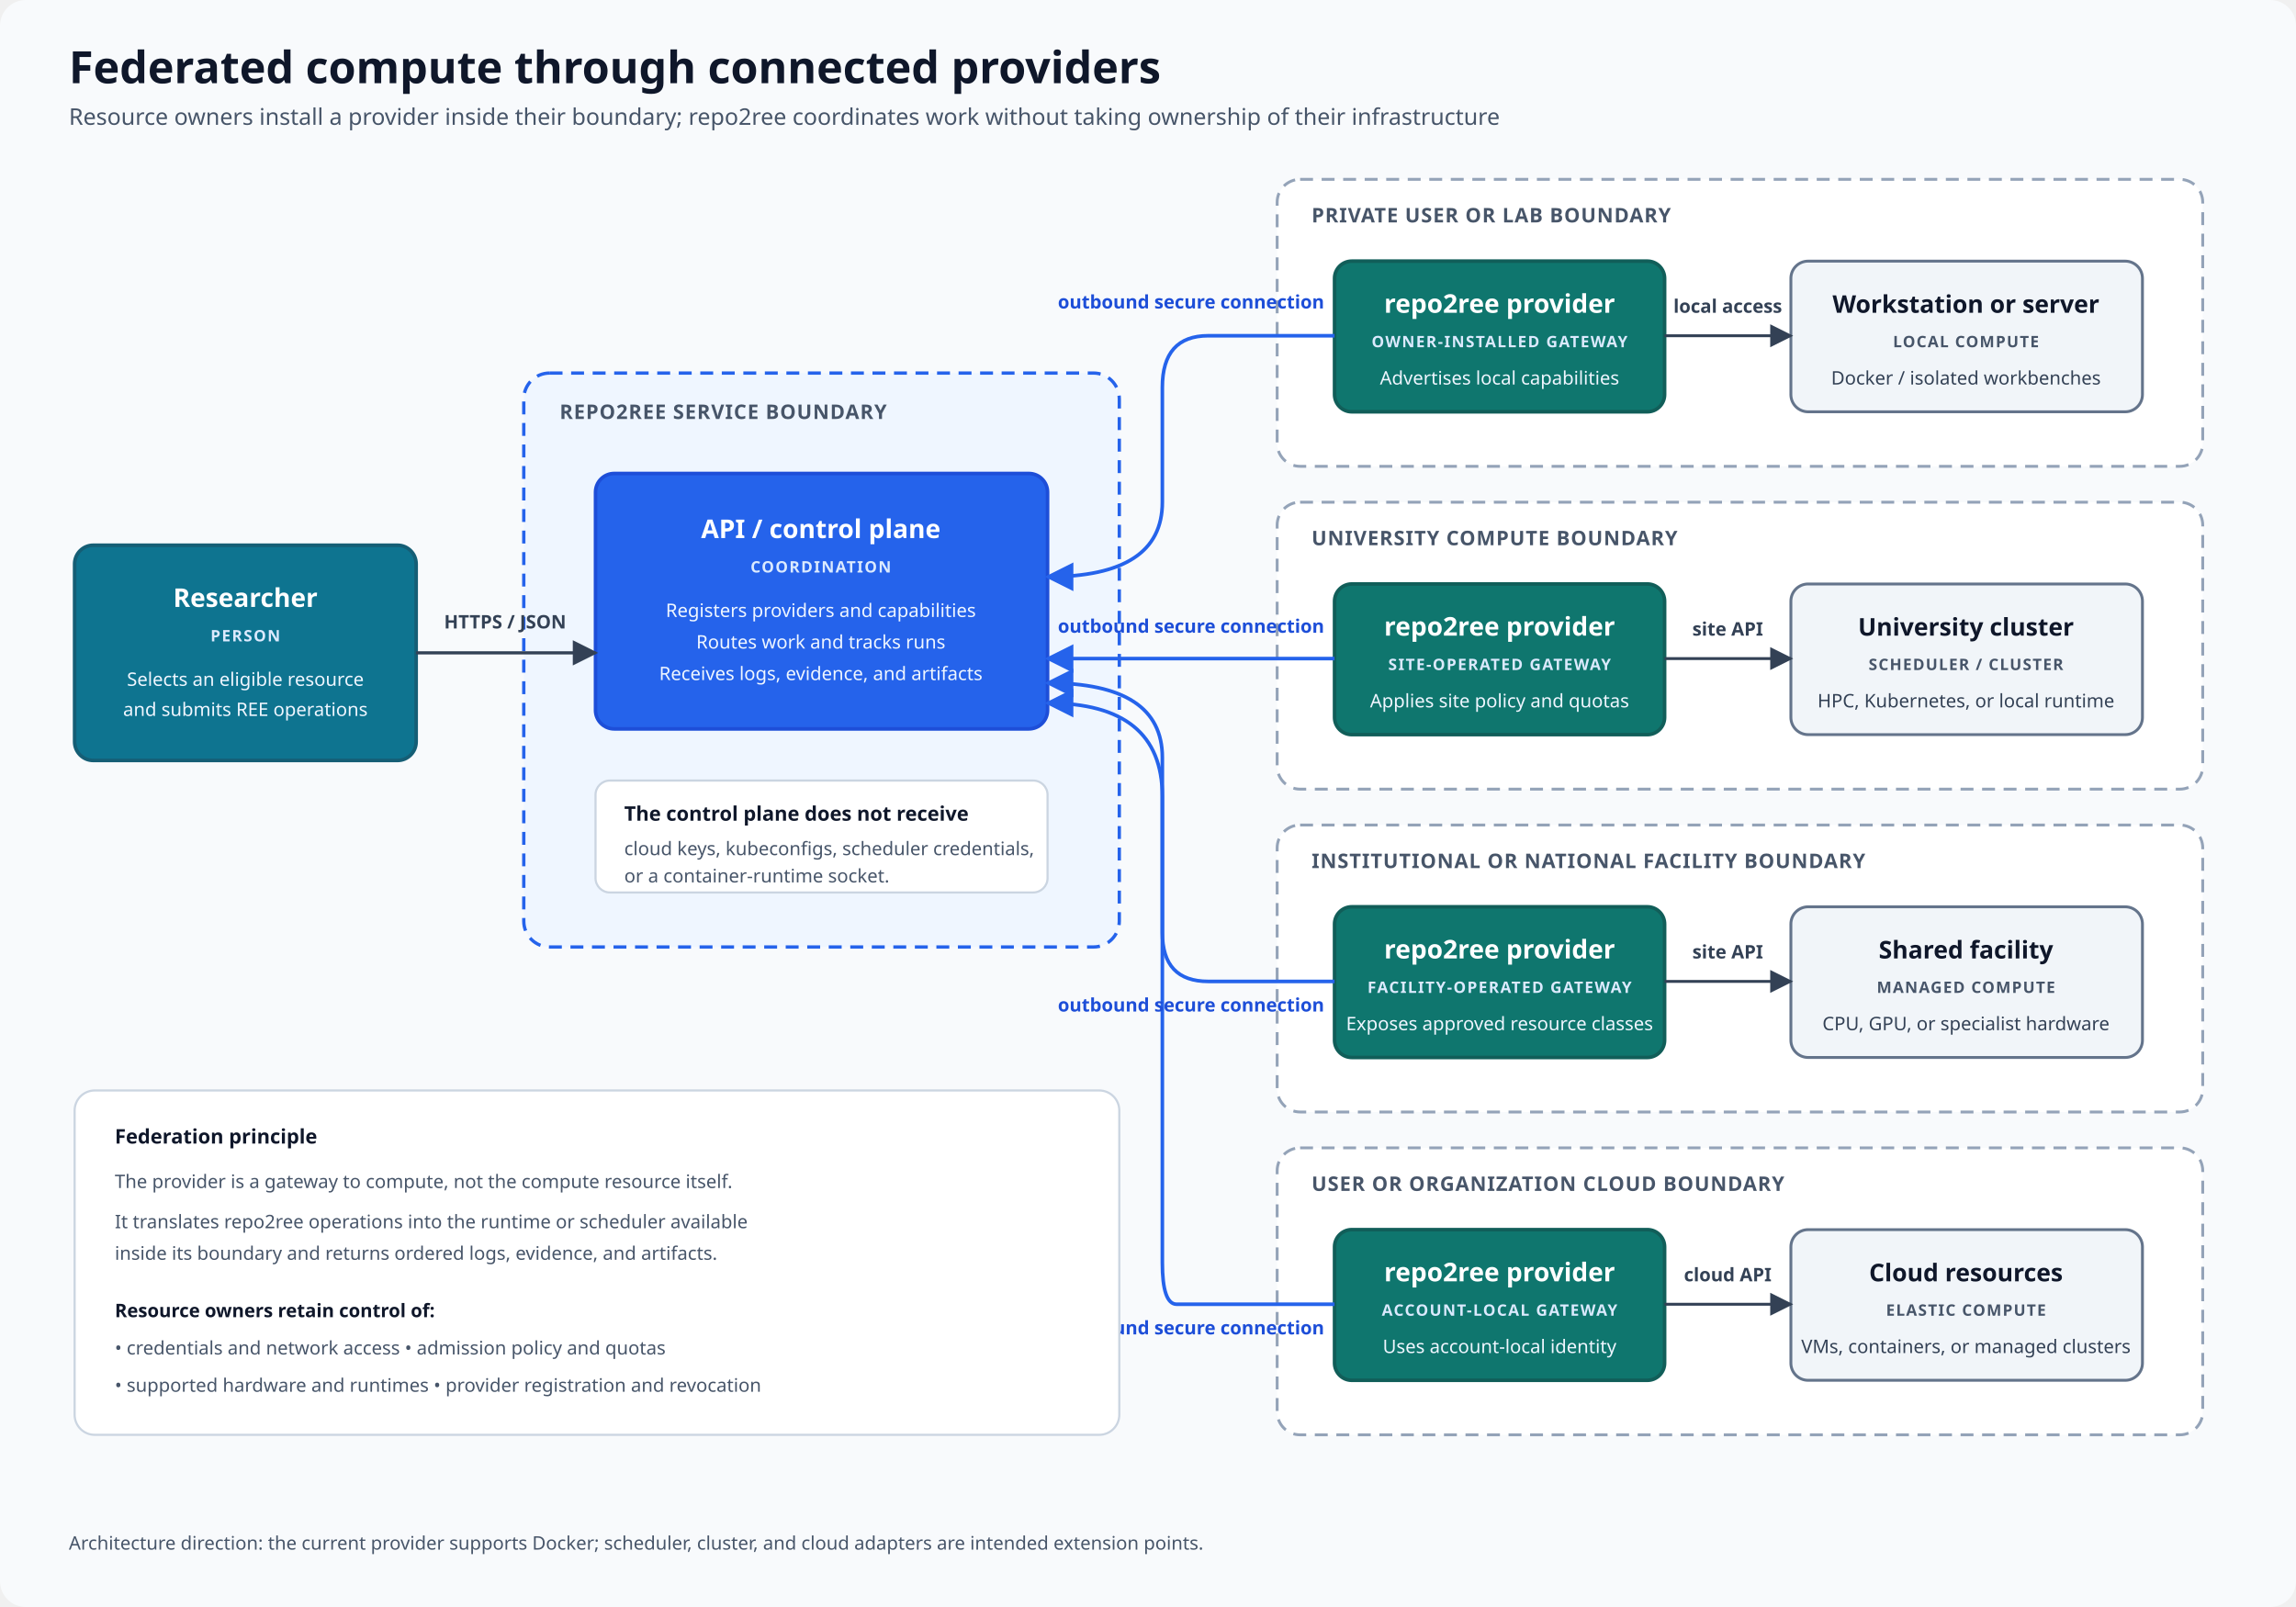
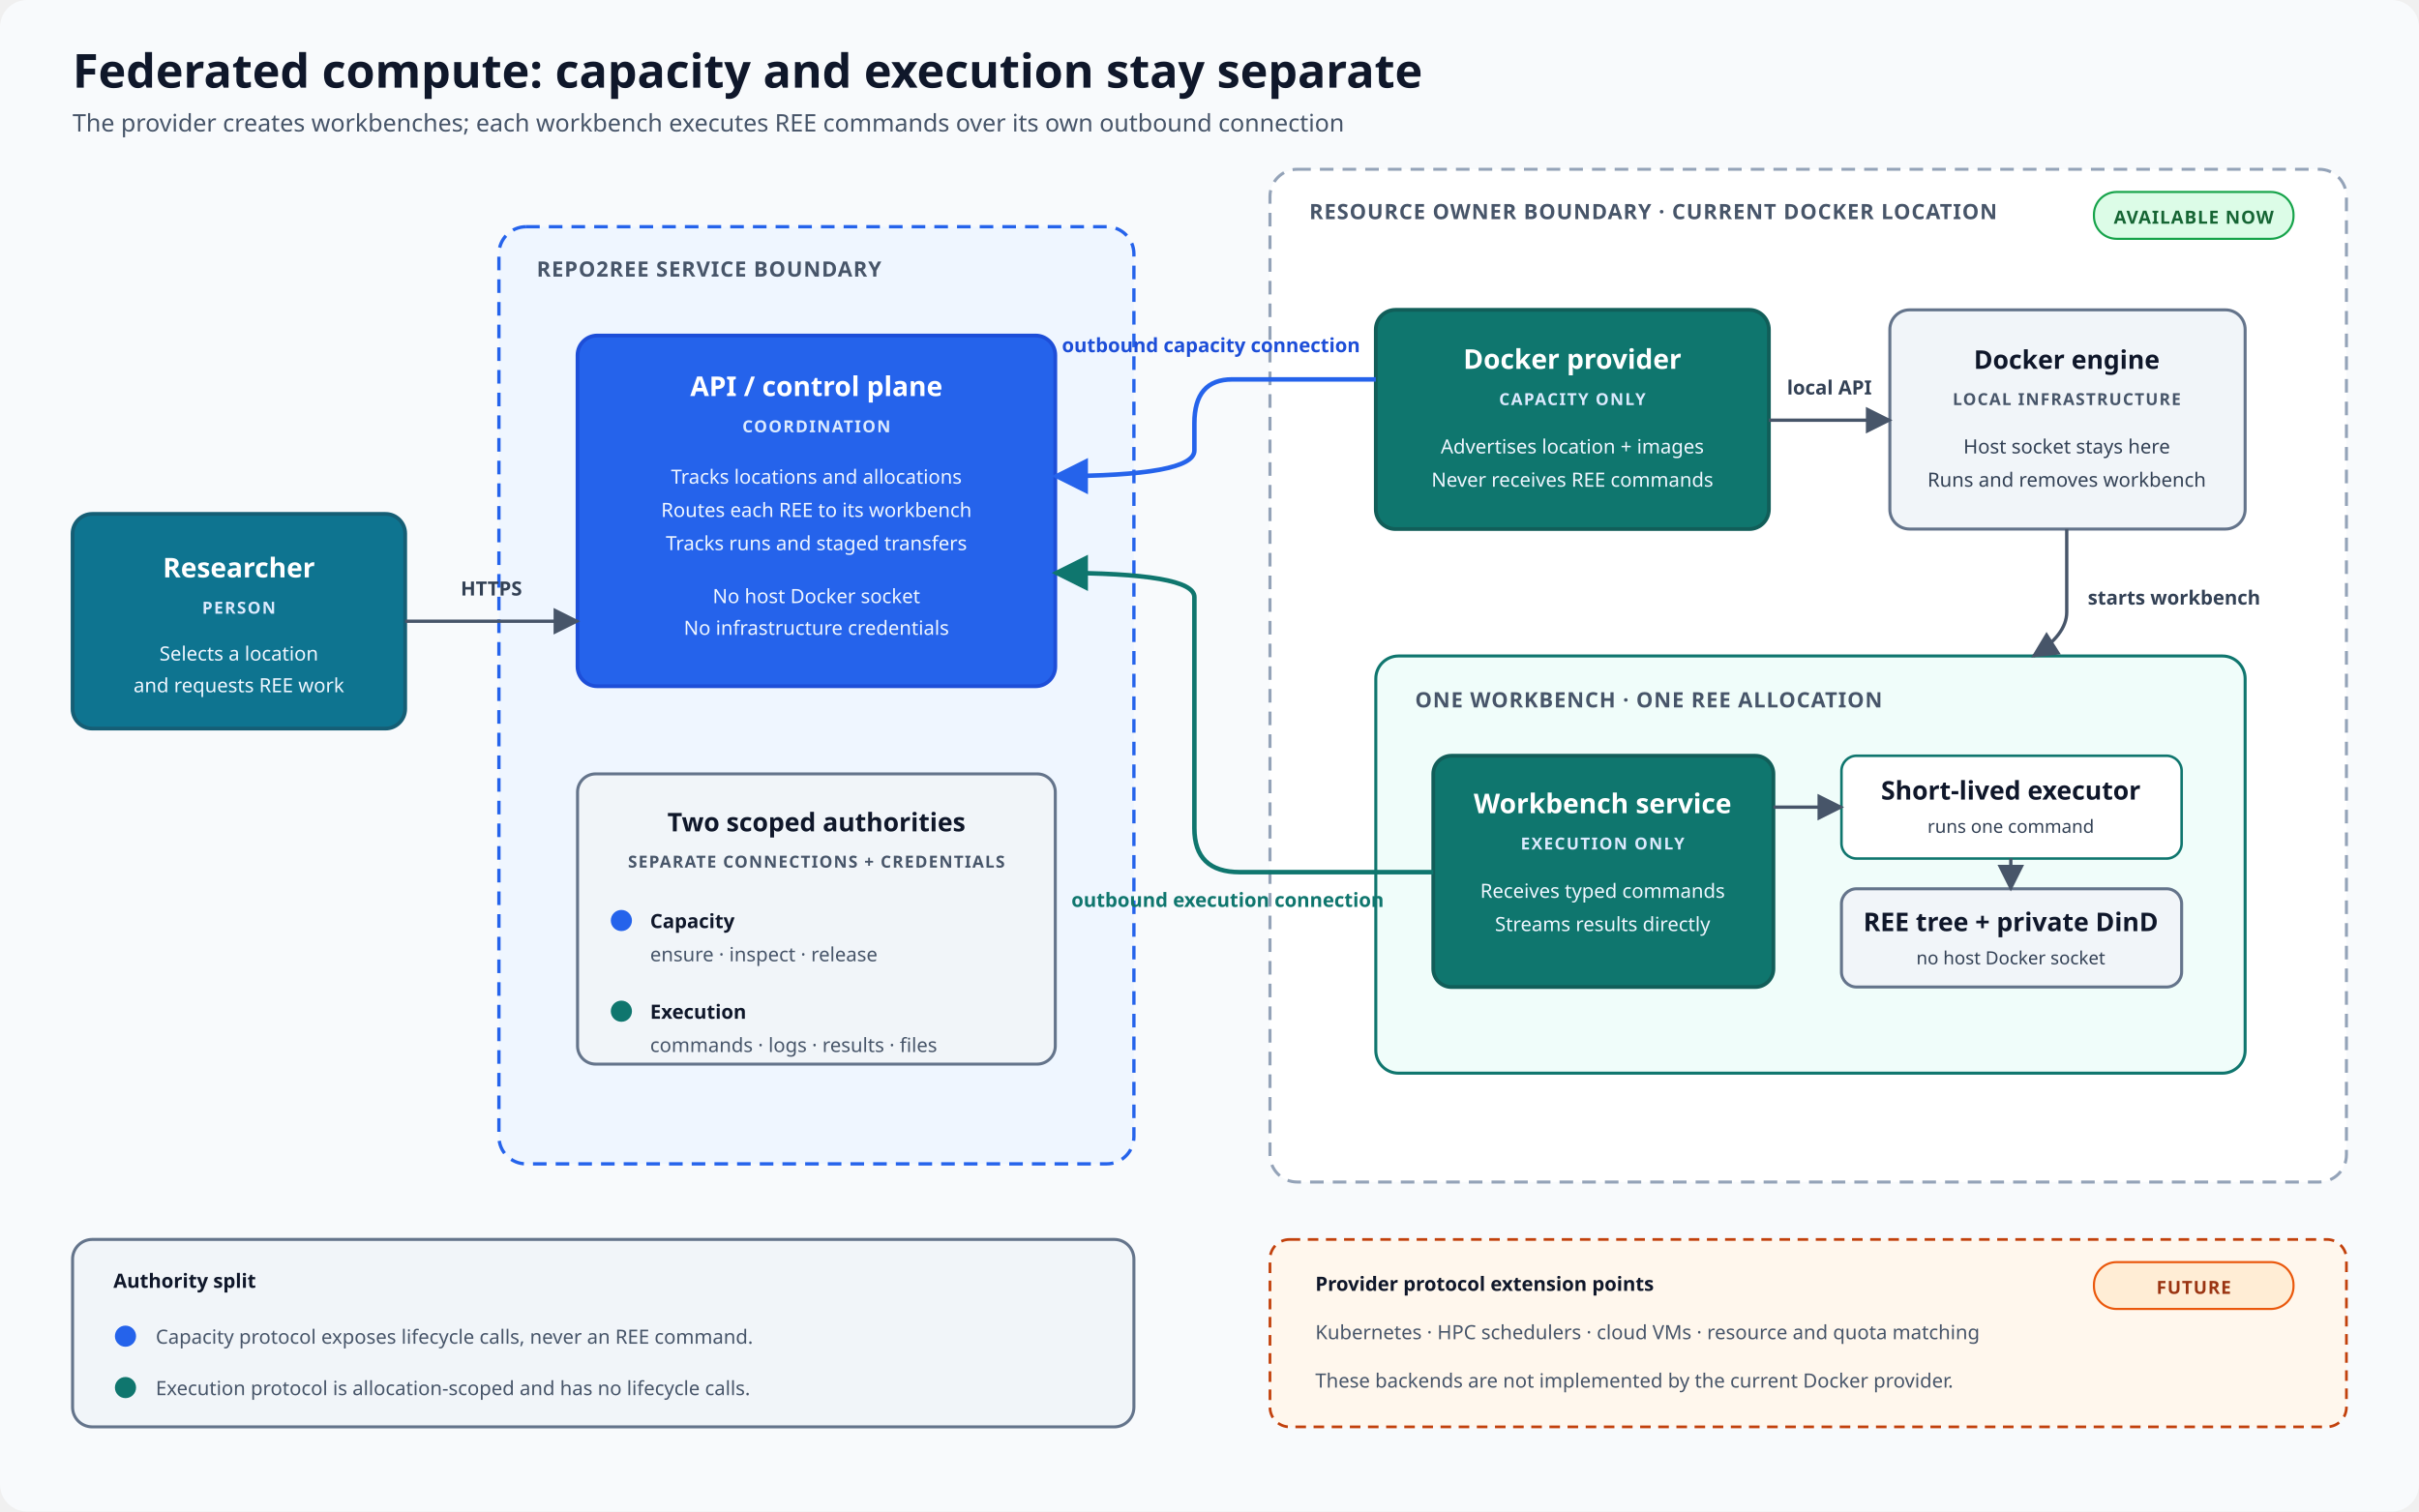
- <svg xmlns="http://www.w3.org/2000/svg" width="1600" height="1120" viewBox="0 0 1600 1120" role="img" aria-labelledby="title description">
+ <svg xmlns="http://www.w3.org/2000/svg" width="1600" height="1000" viewBox="0 0 1600 1000" role="img" aria-labelledby="title description">
  <defs>
-     <marker id="arrow" viewBox="0 0 10 10" refX="9" refY="5" markerWidth="8" markerHeight="8" orient="auto">
-       <path d="M0 0 10 5 0 10z" fill="#334155" />
-     </marker>
    <marker id="arrowBlue" viewBox="0 0 10 10" refX="9" refY="5" markerWidth="8" markerHeight="8" orient="auto">
      <path d="M0 0 10 5 0 10z" fill="#2563eb" />
    </marker>
+     <marker id="arrowTeal" viewBox="0 0 10 10" refX="9" refY="5" markerWidth="8" markerHeight="8" orient="auto">
+       <path d="M0 0 10 5 0 10z" fill="#0f766e" />
+     </marker>
+     <marker id="arrowSlate" viewBox="0 0 10 10" refX="9" refY="5" markerWidth="8" markerHeight="8" orient="auto">
+       <path d="M0 0 10 5 0 10z" fill="#475569" />
+     </marker>
    <style>
-       .canvas{fill:#f8fafc}.heading{font:700 31px system-ui,sans-serif;fill:#0f172a}.subtitle{font:16px system-ui,sans-serif;fill:#475569}
-       .control-boundary{fill:#eff6ff;stroke:#2563eb;stroke-width:2.3;stroke-dasharray:9 6}.owner-boundary{fill:#fff;stroke:#94a3b8;stroke-width:2;stroke-dasharray:9 6}
-       .control{fill:#2563eb;stroke:#1d4ed8;stroke-width:2.5}.provider{fill:#0f766e;stroke:#115e59;stroke-width:2.5}.compute{fill:#f1f5f9;stroke:#64748b;stroke-width:2}.person{fill:#0e7490;stroke:#155e75;stroke-width:2.5}
-       .boundary-label{font:700 14px system-ui,sans-serif;fill:#475569;letter-spacing:.6px}.name{font:700 18px system-ui,sans-serif;fill:#fff;text-anchor:middle}.type{font:600 11px system-ui,sans-serif;fill:#dbeafe;text-anchor:middle;letter-spacing:.9px}.copy{font:13px system-ui,sans-serif;fill:#eff6ff;text-anchor:middle}
-       .dark-name{font:700 17px system-ui,sans-serif;fill:#0f172a;text-anchor:middle}.dark-type{font:600 11px system-ui,sans-serif;fill:#475569;text-anchor:middle;letter-spacing:.8px}.dark-copy{font:13px system-ui,sans-serif;fill:#334155;text-anchor:middle}
-       .line{fill:none;stroke:#334155;stroke-width:2.2;marker-end:url(#arrow)}.dial{fill:none;stroke:#2563eb;stroke-width:2.5;marker-end:url(#arrowBlue)}.local{fill:none;stroke:#334155;stroke-width:2;marker-end:url(#arrow)}
-       .label{font:600 13px system-ui,sans-serif;fill:#334155;text-anchor:middle}.dial-label{font:700 13px system-ui,sans-serif;fill:#1d4ed8;text-anchor:middle}.note{font:13px system-ui,sans-serif;fill:#475569}.note-strong{font:700 13px system-ui,sans-serif;fill:#0f172a}
-       .legend{fill:#fff;stroke:#cbd5e1;stroke-width:1.5}.legend-title{font:700 14px system-ui,sans-serif;fill:#0f172a}.legend-copy{font:13px system-ui,sans-serif;fill:#475569}
+       .canvas{fill:#f8fafc}
+       .heading{font:700 31px system-ui,sans-serif;fill:#0f172a}
+       .subtitle{font:16px system-ui,sans-serif;fill:#475569}
+       .boundary{fill:#fff;stroke:#94a3b8;stroke-width:2;stroke-dasharray:9 6}
+       .service-boundary{fill:#eff6ff;stroke:#2563eb;stroke-width:2.2;stroke-dasharray:9 6}
+       .workbench-boundary{fill:#f0fdfa;stroke:#0f766e;stroke-width:2}
+       .control{fill:#2563eb;stroke:#1d4ed8;stroke-width:2.5}
+       .provider{fill:#0f766e;stroke:#115e59;stroke-width:2.5}
+       .runtime{fill:#f1f5f9;stroke:#64748b;stroke-width:2}
+       .executor{fill:#fff;stroke:#0f766e;stroke-width:1.7}
+       .person{fill:#0e7490;stroke:#155e75;stroke-width:2.5}
+       .future{fill:#fff7ed;stroke:#c2410c;stroke-width:1.8;stroke-dasharray:7 5}
+       .badge-current{fill:#dcfce7;stroke:#16a34a;stroke-width:1.4}
+       .badge-future{fill:#ffedd5;stroke:#ea580c;stroke-width:1.4}
+       .boundary-label{font:700 14px system-ui,sans-serif;fill:#475569;letter-spacing:.6px}
+       .name{font:700 18px system-ui,sans-serif;fill:#fff;text-anchor:middle}
+       .type{font:600 11px system-ui,sans-serif;fill:#dbeafe;text-anchor:middle;letter-spacing:.9px}
+       .copy{font:13px system-ui,sans-serif;fill:#eff6ff;text-anchor:middle}
+       .dark-name{font:700 17px system-ui,sans-serif;fill:#0f172a;text-anchor:middle}
+       .dark-type{font:600 11px system-ui,sans-serif;fill:#475569;text-anchor:middle;letter-spacing:.8px}
+       .dark-copy{font:13px system-ui,sans-serif;fill:#334155;text-anchor:middle}
+       .small-copy{font:12px system-ui,sans-serif;fill:#334155;text-anchor:middle}
+       .blue-line{fill:none;stroke:#2563eb;stroke-width:3;marker-end:url(#arrowBlue)}
+       .teal-line{fill:none;stroke:#0f766e;stroke-width:3;marker-end:url(#arrowTeal)}
+       .local-line{fill:none;stroke:#475569;stroke-width:2.2;marker-end:url(#arrowSlate)}
+       .label{font:700 13px system-ui,sans-serif;fill:#334155;text-anchor:middle}
+       .blue-label{font:700 13px system-ui,sans-serif;fill:#1d4ed8;text-anchor:middle}
+       .teal-label{font:700 13px system-ui,sans-serif;fill:#0f766e;text-anchor:middle}
+       .note{font:13px system-ui,sans-serif;fill:#475569}
+       .note-strong{font:700 13px system-ui,sans-serif;fill:#0f172a}
+       .badge-copy{font:700 12px system-ui,sans-serif;text-anchor:middle;letter-spacing:.6px}
    </style>
  </defs>
-   <rect class="canvas" width="1600" height="1120" rx="18" />
-   <text class="heading" x="48" y="58">Federated compute through connected providers</text>
-   <text class="subtitle" x="48" y="87">Resource owners install a provider inside their boundary; repo2ree coordinates work without taking ownership of their infrastructure</text>
-   <rect class="person" x="52" y="380" width="238" height="150" rx="13" />
-   <text class="name" x="171" y="423">Researcher</text>
-   <text class="type" x="171" y="447">PERSON</text>
-   <text class="copy" x="171" y="478">Selects an eligible resource</text>
-   <text class="copy" x="171" y="499">and submits REE operations</text>
-   <rect class="control-boundary" x="365" y="260" width="415" height="400" rx="18" />
-   <text class="boundary-label" x="390" y="292">REPO2REE SERVICE BOUNDARY</text>
-   <rect class="control" x="415" y="330" width="315" height="178" rx="13" />
-   <text class="name" x="572" y="375">API / control plane</text>
-   <text class="type" x="572" y="399">COORDINATION</text>
-   <text class="copy" x="572" y="430">Registers providers and capabilities</text>
-   <text class="copy" x="572" y="452">Routes work and tracks runs</text>
-   <text class="copy" x="572" y="474">Receives logs, evidence, and artifacts</text>
-   <rect class="legend" x="415" y="544" width="315" height="78" rx="10" />
-   <text class="legend-title" x="435" y="572">The control plane does not receive</text>
-   <text class="legend-copy" x="435" y="596">cloud keys, kubeconfigs, scheduler credentials,</text>
-   <text class="legend-copy" x="435" y="615">or a container-runtime socket.</text>
-   <path class="line" d="M290 455 H415" />
-   <text class="label" x="352" y="438">HTTPS / JSON</text>
-   <rect class="owner-boundary" x="890" y="125" width="645" height="200" rx="16" />
-   <text class="boundary-label" x="914" y="155">PRIVATE USER OR LAB BOUNDARY</text>
-   <rect class="provider" x="930" y="182" width="230" height="105" rx="12" />
-   <text class="name" x="1045" y="218">repo2ree provider</text>
-   <text class="type" x="1045" y="242">OWNER-INSTALLED GATEWAY</text>
-   <text class="copy" x="1045" y="268">Advertises local capabilities</text>
-   <rect class="compute" x="1248" y="182" width="245" height="105" rx="12" />
-   <text class="dark-name" x="1370" y="218">Workstation or server</text>
-   <text class="dark-type" x="1370" y="242">LOCAL COMPUTE</text>
-   <text class="dark-copy" x="1370" y="268">Docker / isolated workbenches</text>
-   <path class="local" d="M1160 234 H1248" />
-   <text class="label" x="1204" y="218">local access</text>
-   <rect class="owner-boundary" x="890" y="350" width="645" height="200" rx="16" />
-   <text class="boundary-label" x="914" y="380">UNIVERSITY COMPUTE BOUNDARY</text>
-   <rect class="provider" x="930" y="407" width="230" height="105" rx="12" />
-   <text class="name" x="1045" y="443">repo2ree provider</text>
-   <text class="type" x="1045" y="467">SITE-OPERATED GATEWAY</text>
-   <text class="copy" x="1045" y="493">Applies site policy and quotas</text>
-   <rect class="compute" x="1248" y="407" width="245" height="105" rx="12" />
-   <text class="dark-name" x="1370" y="443">University cluster</text>
-   <text class="dark-type" x="1370" y="467">SCHEDULER / CLUSTER</text>
-   <text class="dark-copy" x="1370" y="493">HPC, Kubernetes, or local runtime</text>
-   <path class="local" d="M1160 459 H1248" />
-   <text class="label" x="1204" y="443">site API</text>
-   <rect class="owner-boundary" x="890" y="575" width="645" height="200" rx="16" />
-   <text class="boundary-label" x="914" y="605">INSTITUTIONAL OR NATIONAL FACILITY BOUNDARY</text>
-   <rect class="provider" x="930" y="632" width="230" height="105" rx="12" />
-   <text class="name" x="1045" y="668">repo2ree provider</text>
-   <text class="type" x="1045" y="692">FACILITY-OPERATED GATEWAY</text>
-   <text class="copy" x="1045" y="718">Exposes approved resource classes</text>
-   <rect class="compute" x="1248" y="632" width="245" height="105" rx="12" />
-   <text class="dark-name" x="1370" y="668">Shared facility</text>
-   <text class="dark-type" x="1370" y="692">MANAGED COMPUTE</text>
-   <text class="dark-copy" x="1370" y="718">CPU, GPU, or specialist hardware</text>
-   <path class="local" d="M1160 684 H1248" />
-   <text class="label" x="1204" y="668">site API</text>
-   <rect class="owner-boundary" x="890" y="800" width="645" height="200" rx="16" />
-   <text class="boundary-label" x="914" y="830">USER OR ORGANIZATION CLOUD BOUNDARY</text>
-   <rect class="provider" x="930" y="857" width="230" height="105" rx="12" />
-   <text class="name" x="1045" y="893">repo2ree provider</text>
-   <text class="type" x="1045" y="917">ACCOUNT-LOCAL GATEWAY</text>
-   <text class="copy" x="1045" y="943">Uses account-local identity</text>
-   <rect class="compute" x="1248" y="857" width="245" height="105" rx="12" />
-   <text class="dark-name" x="1370" y="893">Cloud resources</text>
-   <text class="dark-type" x="1370" y="917">ELASTIC COMPUTE</text>
-   <text class="dark-copy" x="1370" y="943">VMs, containers, or managed clusters</text>
-   <path class="local" d="M1160 909 H1248" />
-   <text class="label" x="1204" y="893">cloud API</text>
-   <path class="dial" d="M930 234 H842 Q810 234 810 270 V350 Q810 402 730 402" />
-   <path class="dial" d="M930 459 H730" />
-   <path class="dial" d="M930 684 H842 Q810 684 810 650 V528 Q810 476 730 476" />
-   <path class="dial" d="M930 909 H820 Q810 909 810 880 V555 Q810 490 730 490" />
-   <text class="dial-label" x="830" y="215">outbound secure connection</text>
-   <text class="dial-label" x="830" y="441">outbound secure connection</text>
-   <text class="dial-label" x="830" y="705">outbound secure connection</text>
-   <text class="dial-label" x="830" y="930">outbound secure connection</text>
-   <rect class="legend" x="52" y="760" width="728" height="240" rx="14" />
-   <text class="legend-title" x="80" y="797">Federation principle</text>
-   <text class="legend-copy" x="80" y="828">The provider is a gateway to compute, not the compute resource itself.</text>
-   <text class="legend-copy" x="80" y="856">It translates repo2ree operations into the runtime or scheduler available</text>
-   <text class="legend-copy" x="80" y="878">inside its boundary and returns ordered logs, evidence, and artifacts.</text>
-   <text class="note-strong" x="80" y="918">Resource owners retain control of:</text>
-   <text class="note" x="80" y="944">• credentials and network access   • admission policy and quotas</text>
-   <text class="note" x="80" y="970">• supported hardware and runtimes   • provider registration and revocation</text>
-   <text class="note" x="48" y="1080">Architecture direction: the current provider supports Docker; scheduler, cluster, and cloud adapters are intended extension points.</text>
+   <rect class="canvas" width="1600" height="1000" rx="18" />
+   <text class="heading" x="48" y="58">Federated compute: capacity and execution stay separate</text>
+   <text class="subtitle" x="48" y="87">The provider creates workbenches; each workbench executes REE commands over its own outbound connection</text>
+   <rect class="person" x="48" y="340" width="220" height="142" rx="13" />
+   <text class="name" x="158" y="382">Researcher</text>
+   <text class="type" x="158" y="406">PERSON</text>
+   <text class="copy" x="158" y="437">Selects a location</text>
+   <text class="copy" x="158" y="458">and requests REE work</text>
+   <rect class="service-boundary" x="330" y="150" width="420" height="620" rx="18" />
+   <text class="boundary-label" x="355" y="183">REPO2REE SERVICE BOUNDARY</text>
+   <rect class="control" x="382" y="222" width="316" height="232" rx="13" />
+   <text class="name" x="540" y="262">API / control plane</text>
+   <text class="type" x="540" y="286">COORDINATION</text>
+   <text class="copy" x="540" y="320">Tracks locations and allocations</text>
+   <text class="copy" x="540" y="342">Routes each REE to its workbench</text>
+   <text class="copy" x="540" y="364">Tracks runs and staged transfers</text>
+   <text class="copy" x="540" y="399">No host Docker socket</text>
+   <text class="copy" x="540" y="420">No infrastructure credentials</text>
+   <rect class="runtime" x="382" y="512" width="316" height="192" rx="12" />
+   <text class="dark-name" x="540" y="550">Two scoped authorities</text>
+   <text class="dark-type" x="540" y="574">SEPARATE CONNECTIONS + CREDENTIALS</text>
+   <circle cx="411" cy="609" r="7" fill="#2563eb" />
+   <text class="note-strong" x="430" y="614">Capacity</text>
+   <text class="note" x="430" y="636">ensure · inspect · release</text>
+   <circle cx="411" cy="669" r="7" fill="#0f766e" />
+   <text class="note-strong" x="430" y="674">Execution</text>
+   <text class="note" x="430" y="696">commands · logs · results · files</text>
+   <path class="local-line" d="M268 411 H382" />
+   <text class="label" x="325" y="394">HTTPS</text>
+   <rect class="boundary" x="840" y="112" width="712" height="670" rx="18" />
+   <text class="boundary-label" x="866" y="145">RESOURCE OWNER BOUNDARY · CURRENT DOCKER LOCATION</text>
+   <rect class="badge-current" x="1385" y="127" width="132" height="31" rx="15" />
+   <text class="badge-copy" x="1451" y="148" fill="#166534">AVAILABLE NOW</text>
+   <rect class="provider" x="910" y="205" width="260" height="145" rx="13" />
+   <text class="name" x="1040" y="244">Docker provider</text>
+   <text class="type" x="1040" y="268">CAPACITY ONLY</text>
+   <text class="copy" x="1040" y="300">Advertises location + images</text>
+   <text class="copy" x="1040" y="322">Never receives REE commands</text>
+   <rect class="runtime" x="1250" y="205" width="235" height="145" rx="13" />
+   <text class="dark-name" x="1367" y="244">Docker engine</text>
+   <text class="dark-type" x="1367" y="268">LOCAL INFRASTRUCTURE</text>
+   <text class="dark-copy" x="1367" y="300">Host socket stays here</text>
+   <text class="dark-copy" x="1367" y="322">Runs and removes workbench</text>
+   <path class="local-line" d="M1170 278 H1250" />
+   <text class="label" x="1210" y="261">local API</text>
+   <rect class="workbench-boundary" x="910" y="434" width="575" height="276" rx="15" />
+   <text class="boundary-label" x="936" y="468">ONE WORKBENCH · ONE REE ALLOCATION</text>
+   <rect class="provider" x="948" y="500" width="225" height="153" rx="12" />
+   <text class="name" x="1060" y="538">Workbench service</text>
+   <text class="type" x="1060" y="562">EXECUTION ONLY</text>
+   <text class="copy" x="1060" y="594">Receives typed commands</text>
+   <text class="copy" x="1060" y="616">Streams results directly</text>
+   <rect class="executor" x="1218" y="500" width="225" height="68" rx="10" />
+   <text class="dark-name" x="1330" y="529">Short-lived executor</text>
+   <text class="small-copy" x="1330" y="551">runs one command</text>
+   <rect class="runtime" x="1218" y="588" width="225" height="65" rx="10" />
+   <text class="dark-name" x="1330" y="616">REE tree + private DinD</text>
+   <text class="small-copy" x="1330" y="638">no host Docker socket</text>
+   <path class="local-line" d="M1173 534 H1218" />
+   <path class="local-line" d="M1330 568 V588" />
+   <path class="local-line" d="M1367 350 V405 Q1367 420 1345 434" />
+   <text class="label" x="1438" y="400">starts workbench</text>
+   <path class="blue-line" d="M910 251 H815 Q790 251 790 280 V298 Q790 315 698 315" />
+   <text class="blue-label" x="801" y="233">outbound capacity connection</text>
+   <path class="teal-line" d="M948 577 H820 Q790 577 790 548 V395 Q790 379 698 379" />
+   <text class="teal-label" x="812" y="600">outbound execution connection</text>
+   <rect class="runtime" x="48" y="820" width="702" height="124" rx="13" />
+   <text class="note-strong" x="75" y="852">Authority split</text>
+   <circle cx="83" cy="884" r="7" fill="#2563eb" />
+   <text class="note" x="103" y="889">Capacity protocol exposes lifecycle calls, never an REE command.</text>
+   <circle cx="83" cy="918" r="7" fill="#0f766e" />
+   <text class="note" x="103" y="923">Execution protocol is allocation-scoped and has no lifecycle calls.</text>
+   <rect class="future" x="840" y="820" width="712" height="124" rx="13" />
+   <rect class="badge-future" x="1385" y="835" width="132" height="31" rx="15" />
+   <text class="badge-copy" x="1451" y="856" fill="#9a3412">FUTURE</text>
+   <text class="note-strong" x="870" y="854">Provider protocol extension points</text>
+   <text class="note" x="870" y="886">Kubernetes · HPC schedulers · cloud VMs · resource and quota matching</text>
+   <text class="note" x="870" y="918">These backends are not implemented by the current Docker provider.</text>
</svg>
